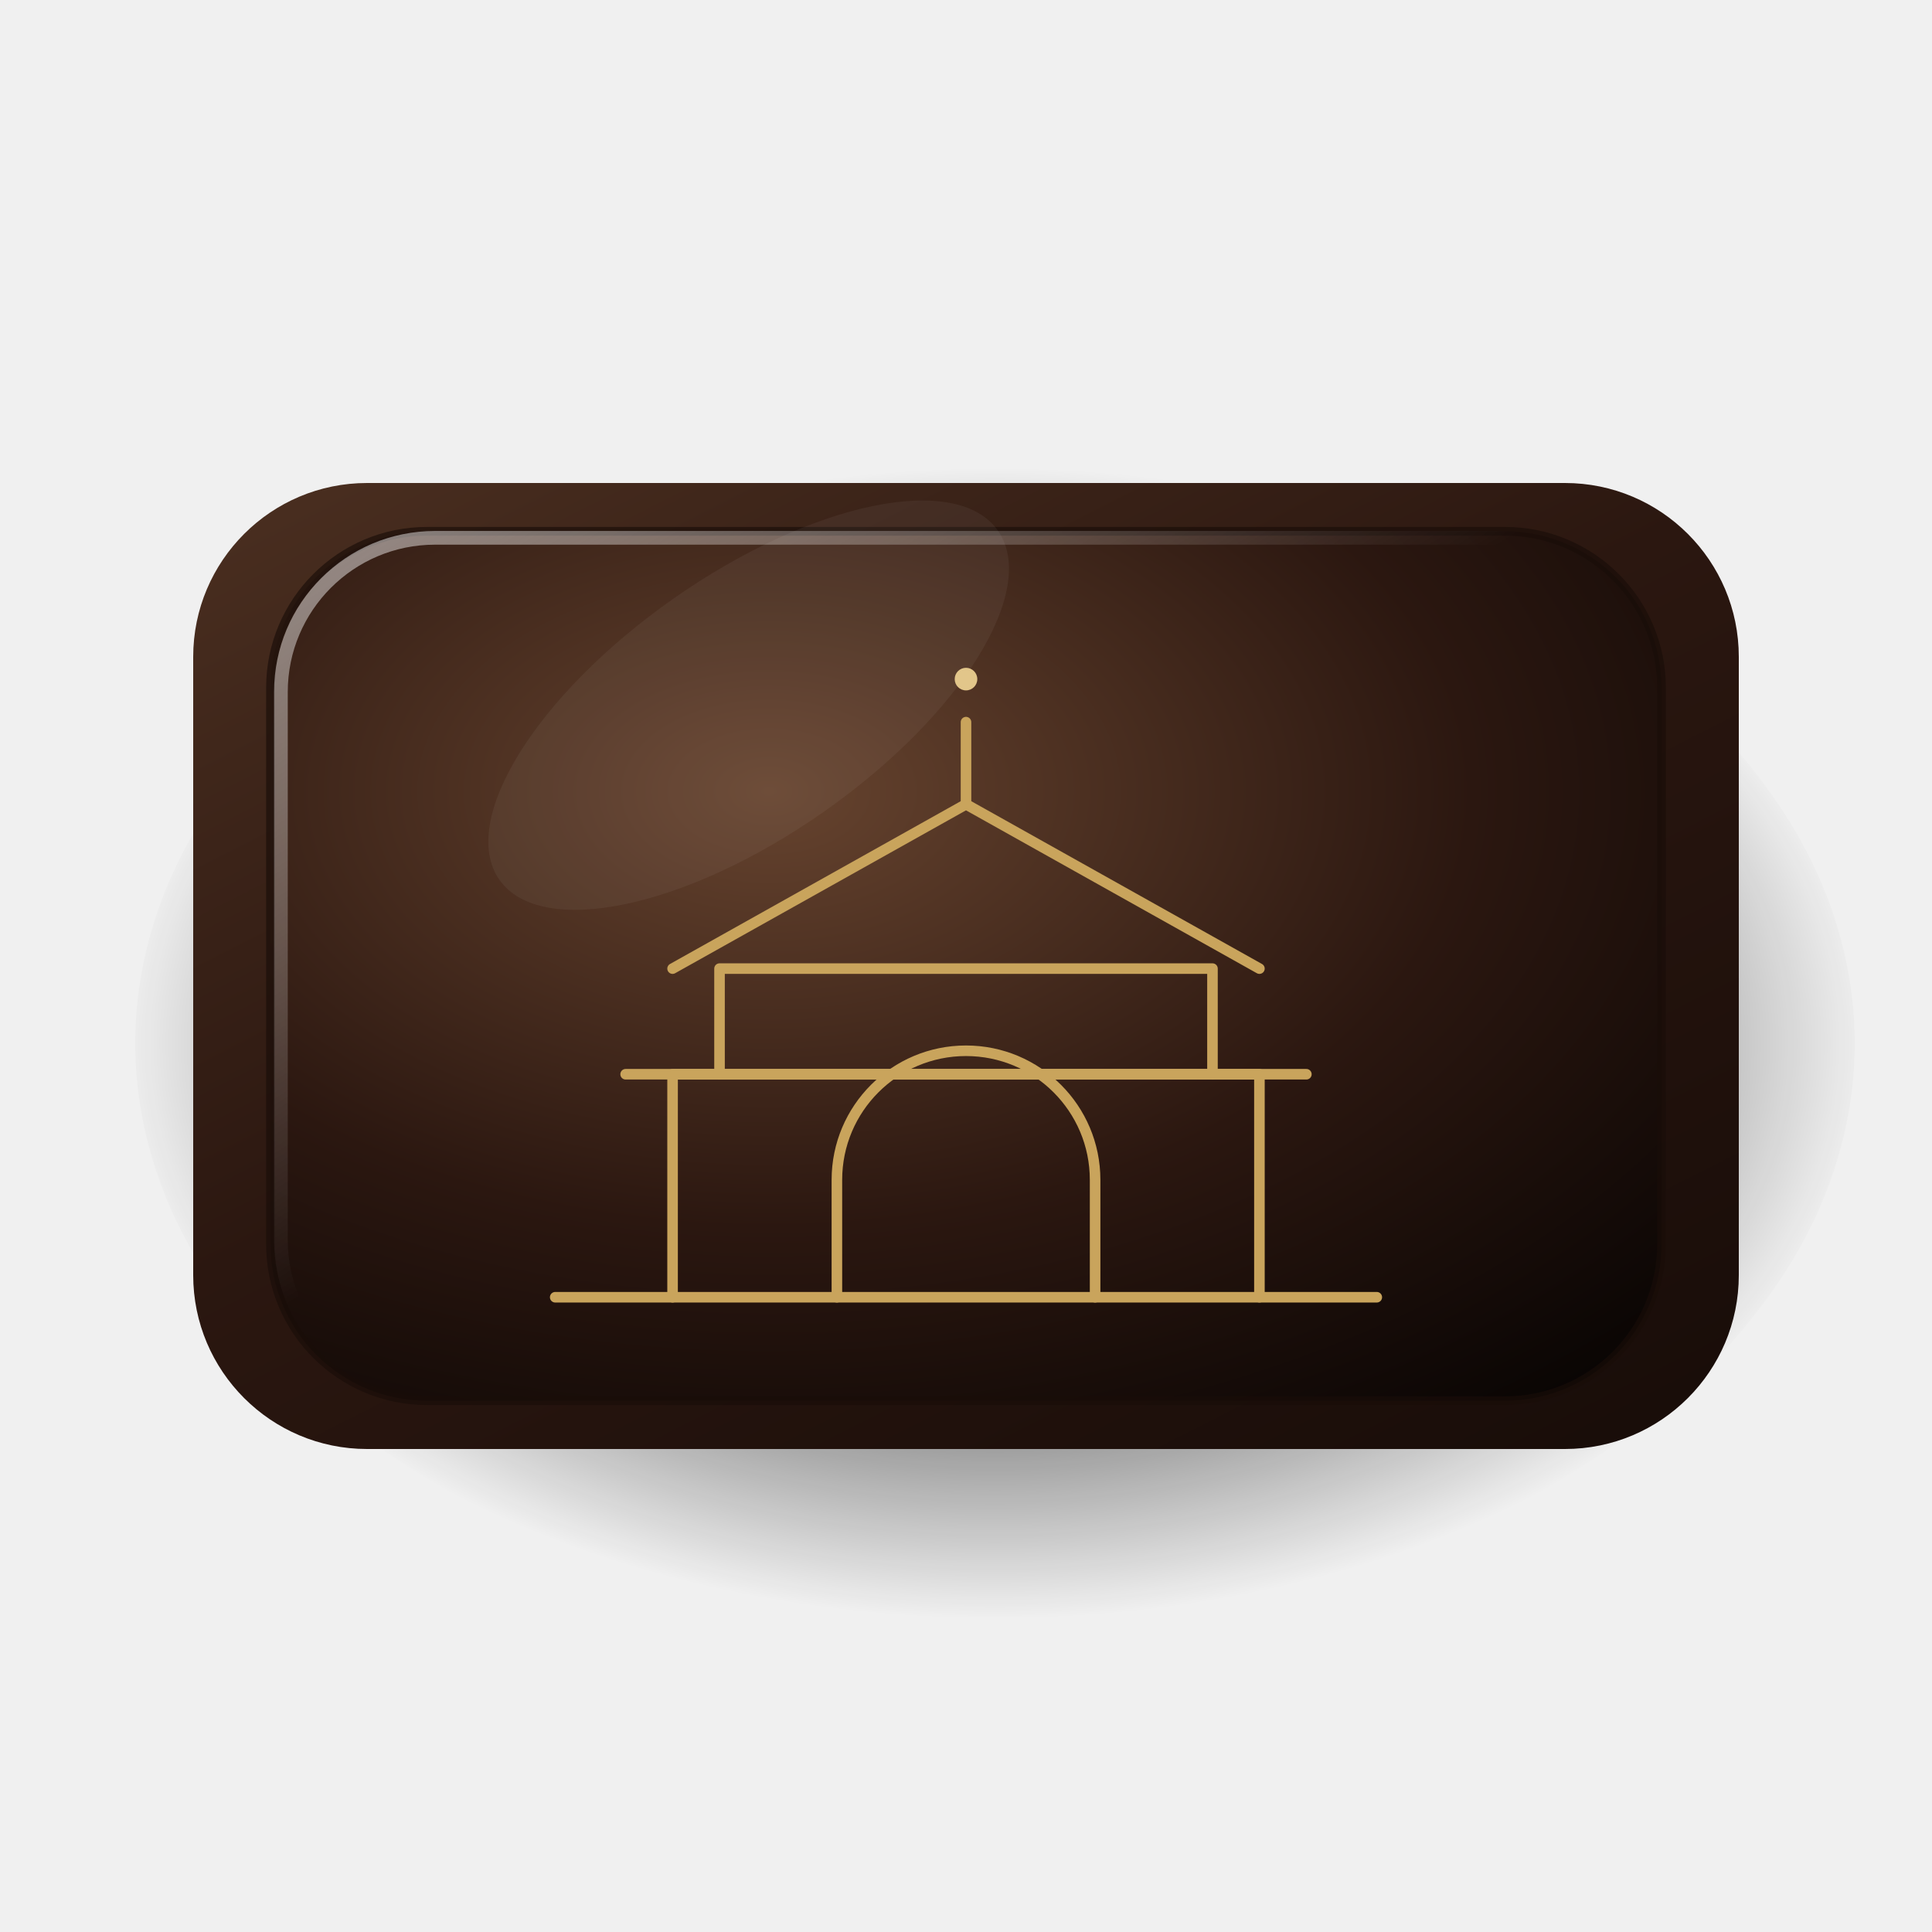
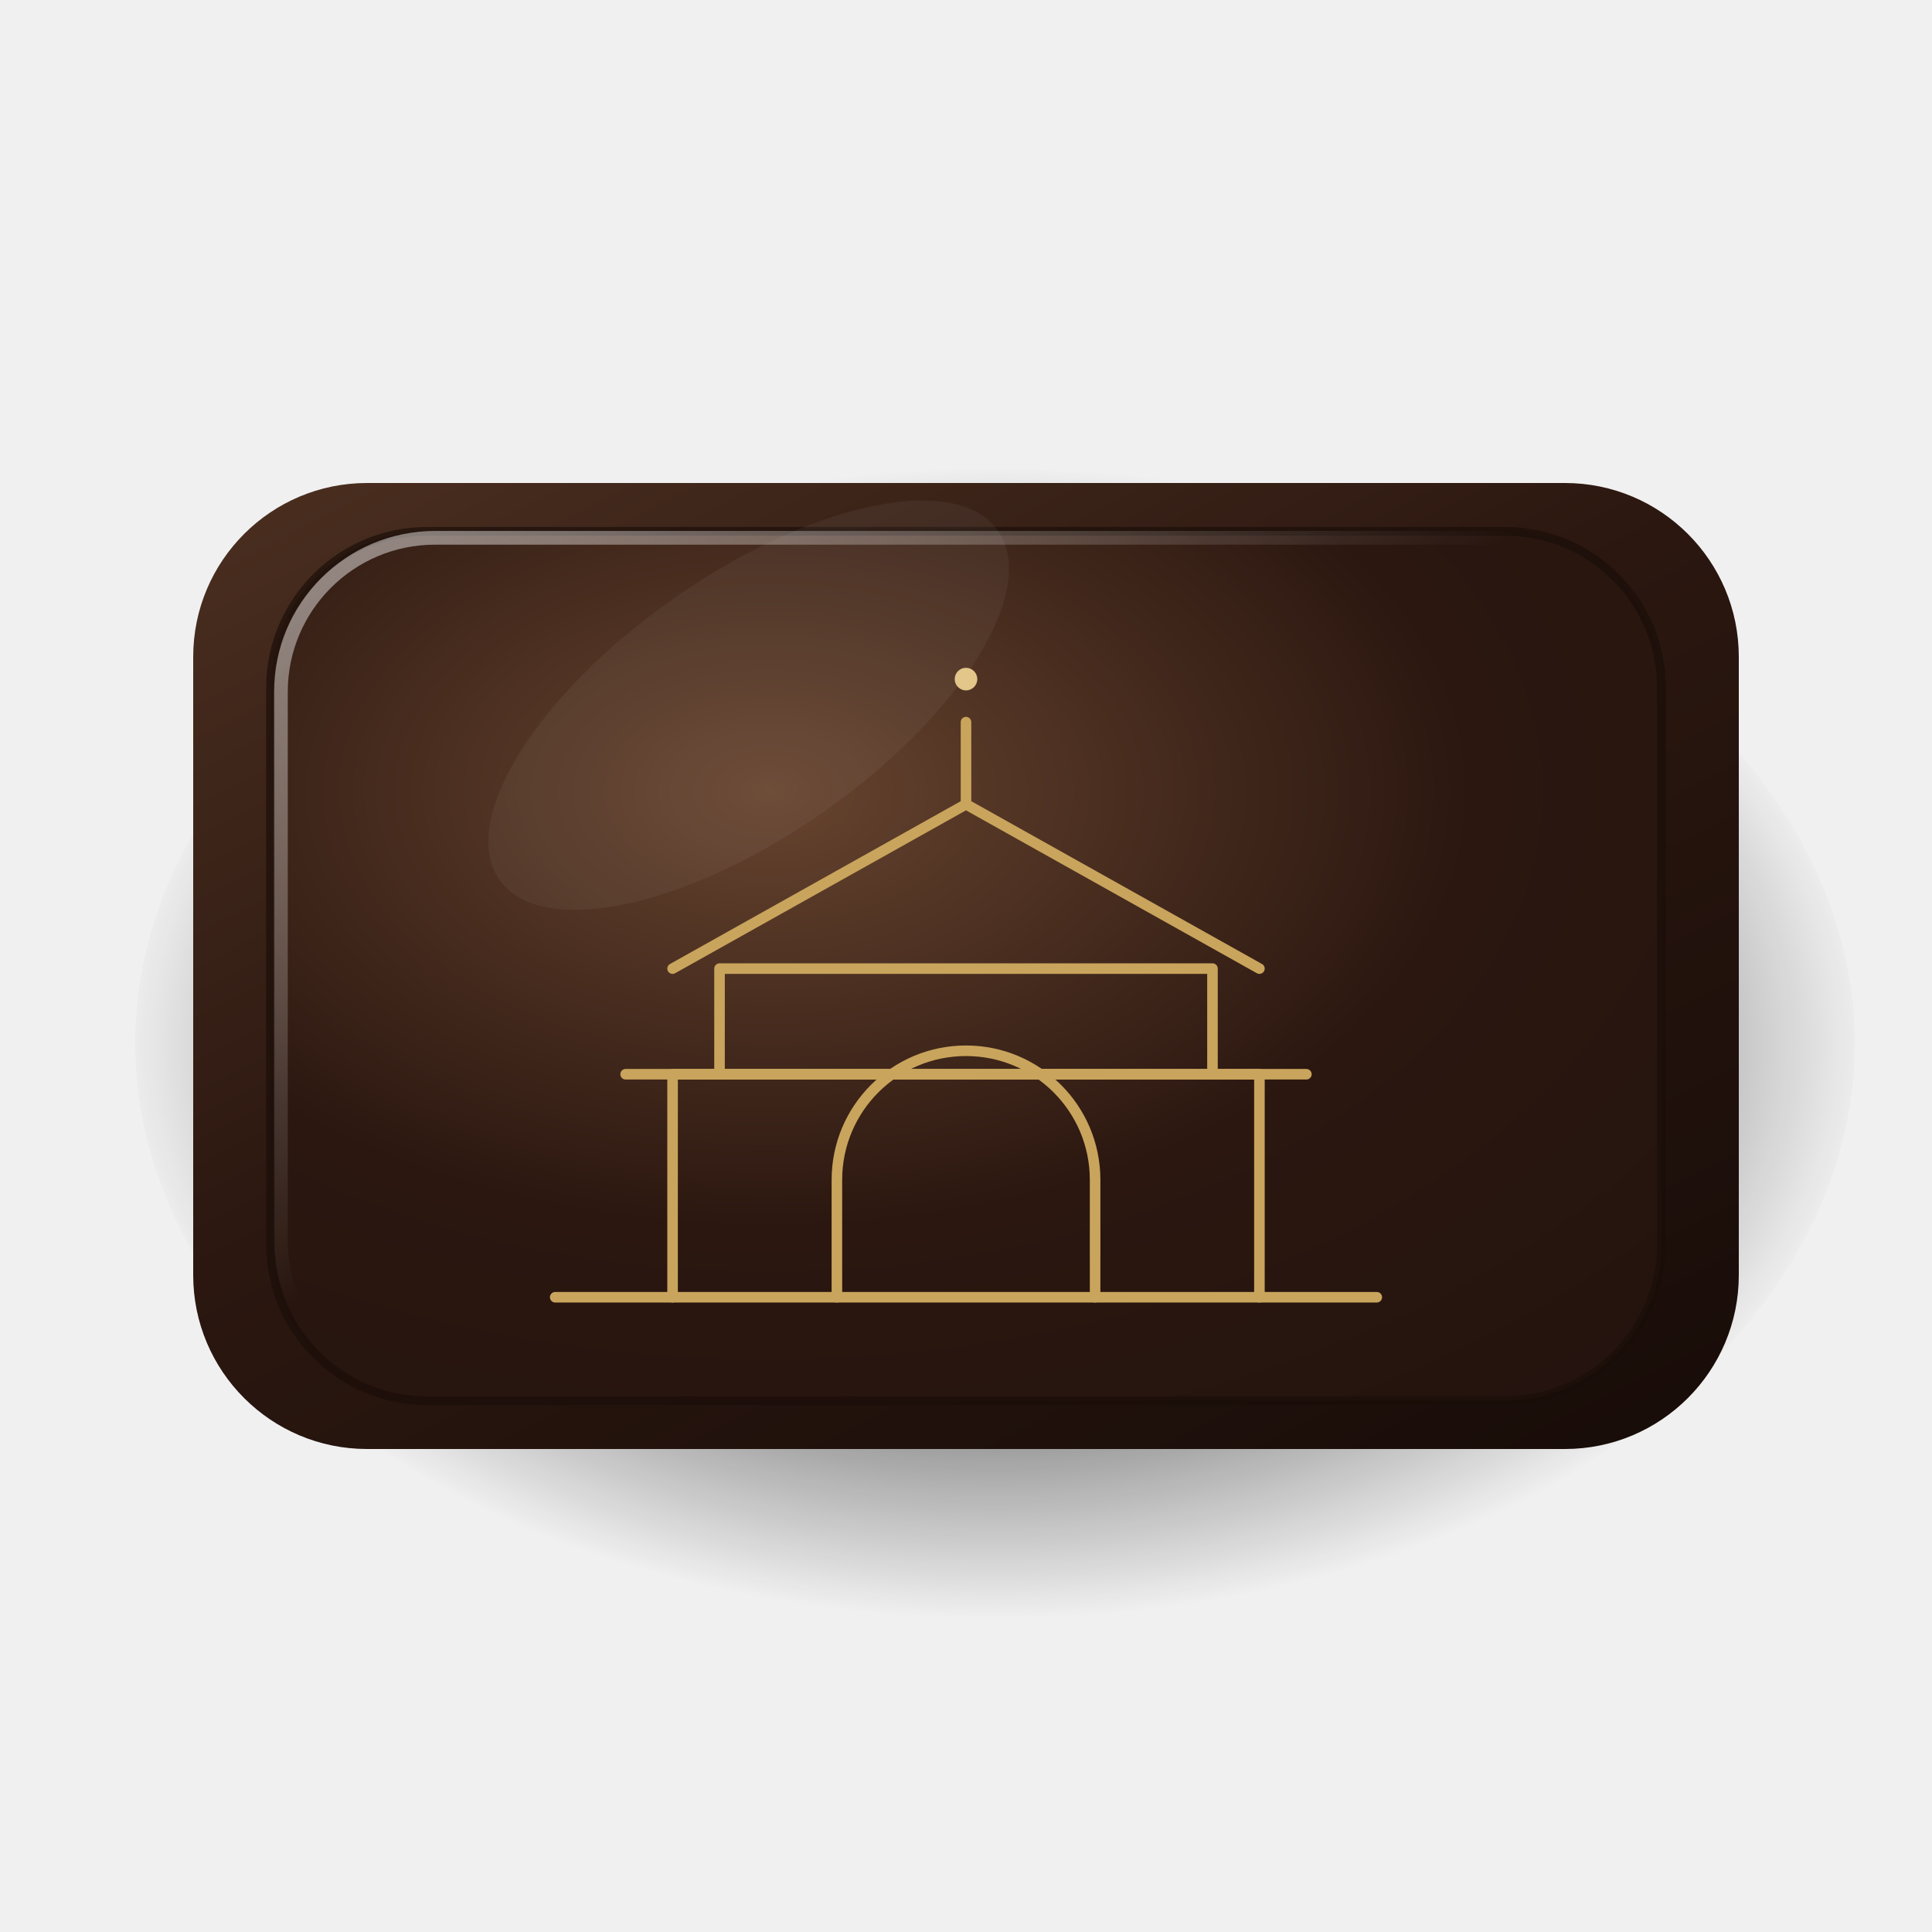
<svg xmlns="http://www.w3.org/2000/svg" viewBox="0 0 400 400" width="400" height="400" fill="none">
  <defs>
    <radialGradient id="08s" cx="50%" cy="50%" r="50%">
      <stop offset="0.7" stop-color="#000" stop-opacity=".34" />
      <stop offset="1" stop-color="#000" stop-opacity="0" />
    </radialGradient>
    <linearGradient id="08r" x1="0.1" y1="0" x2="0.9" y2="1">
      <stop offset="0" stop-color="#482d1f" />
      <stop offset="0.45" stop-color="#2B1710" />
      <stop offset="1" stop-color="#190d09" />
    </linearGradient>
    <radialGradient id="08t" cx="0.36" cy="0.3" r="1">
      <stop offset="0" stop-color="#67442f" />
      <stop offset="0.5" stop-color="#2B1710" />
-       <stop offset="1" stop-color="#2212NaN" />
+       <stop offset="1" stop-color="#22120d" />
    </radialGradient>
    <linearGradient id="08h" x1="0" y1="0" x2="1" y2="1">
      <stop offset="0" stop-color="#fff" stop-opacity=".5" />
      <stop offset="0.45" stop-color="#fff" stop-opacity="0" />
      <stop offset="1" stop-color="#000" stop-opacity="0" />
    </linearGradient>
  </defs>
  <ellipse cx="206" cy="216" rx="178" ry="120" fill="url(#08s)" />
  <g>
    <path d="M76 100H324A36 36 0 0 1 360 136V264A36 36 0 0 1 324 300H76A36 36 0 0 1 40 264V136A36 36 0 0 1 76 100Z" fill="url(#08r)" />
    <g transform="translate(200 200) scale(0.9) translate(-200 -200)">
      <path d="M76 100H324A36 36 0 0 1 360 136V264A36 36 0 0 1 324 300H76A36 36 0 0 1 40 264V136A36 36 0 0 1 76 100Z" fill="url(#08t)" />
      <path d="M76 100H324A36 36 0 0 1 360 136V264A36 36 0 0 1 324 300H76A36 36 0 0 1 40 264V136A36 36 0 0 1 76 100Z" fill="none" stroke="#190d09" stroke-opacity=".65" stroke-width="2" transform="translate(200 200) scale(1) translate(-200 -200)" />
      <path d="M76 100H324A36 36 0 0 1 360 136V264A36 36 0 0 1 324 300H76A36 36 0 0 1 40 264V136A36 36 0 0 1 76 100Z" fill="none" stroke="url(#08h)" stroke-width="3.2" transform="translate(200 200) scale(0.985) translate(-200 -200)" />
      <ellipse cx="150" cy="140" rx="70" ry="30" fill="#fff" fill-opacity=".05" transform="rotate(-35 150 140)" />
      <g fill="none" stroke="#C9A45C" stroke-width="1.8" stroke-linecap="round" stroke-linejoin="round" transform="translate(200 206) scale(1.35) translate(-200 -200)">
        <path d="M150 252V214H250V252" />
        <path d="M178 252V232A22 22 0 0 1 222 232V252" />
        <path d="M142 214H258" />
        <path d="M158 214V196H242V214" />
        <path d="M150 196L200 168L250 196" />
        <path d="M168 168H232" opacity=".0" />
        <path d="M130 252H270" />
        <path d="M200 168V154" />
      </g>
      <circle cx="200" cy="134" r="2.6" fill="#E2C68A" />
    </g>
  </g>
</svg>
